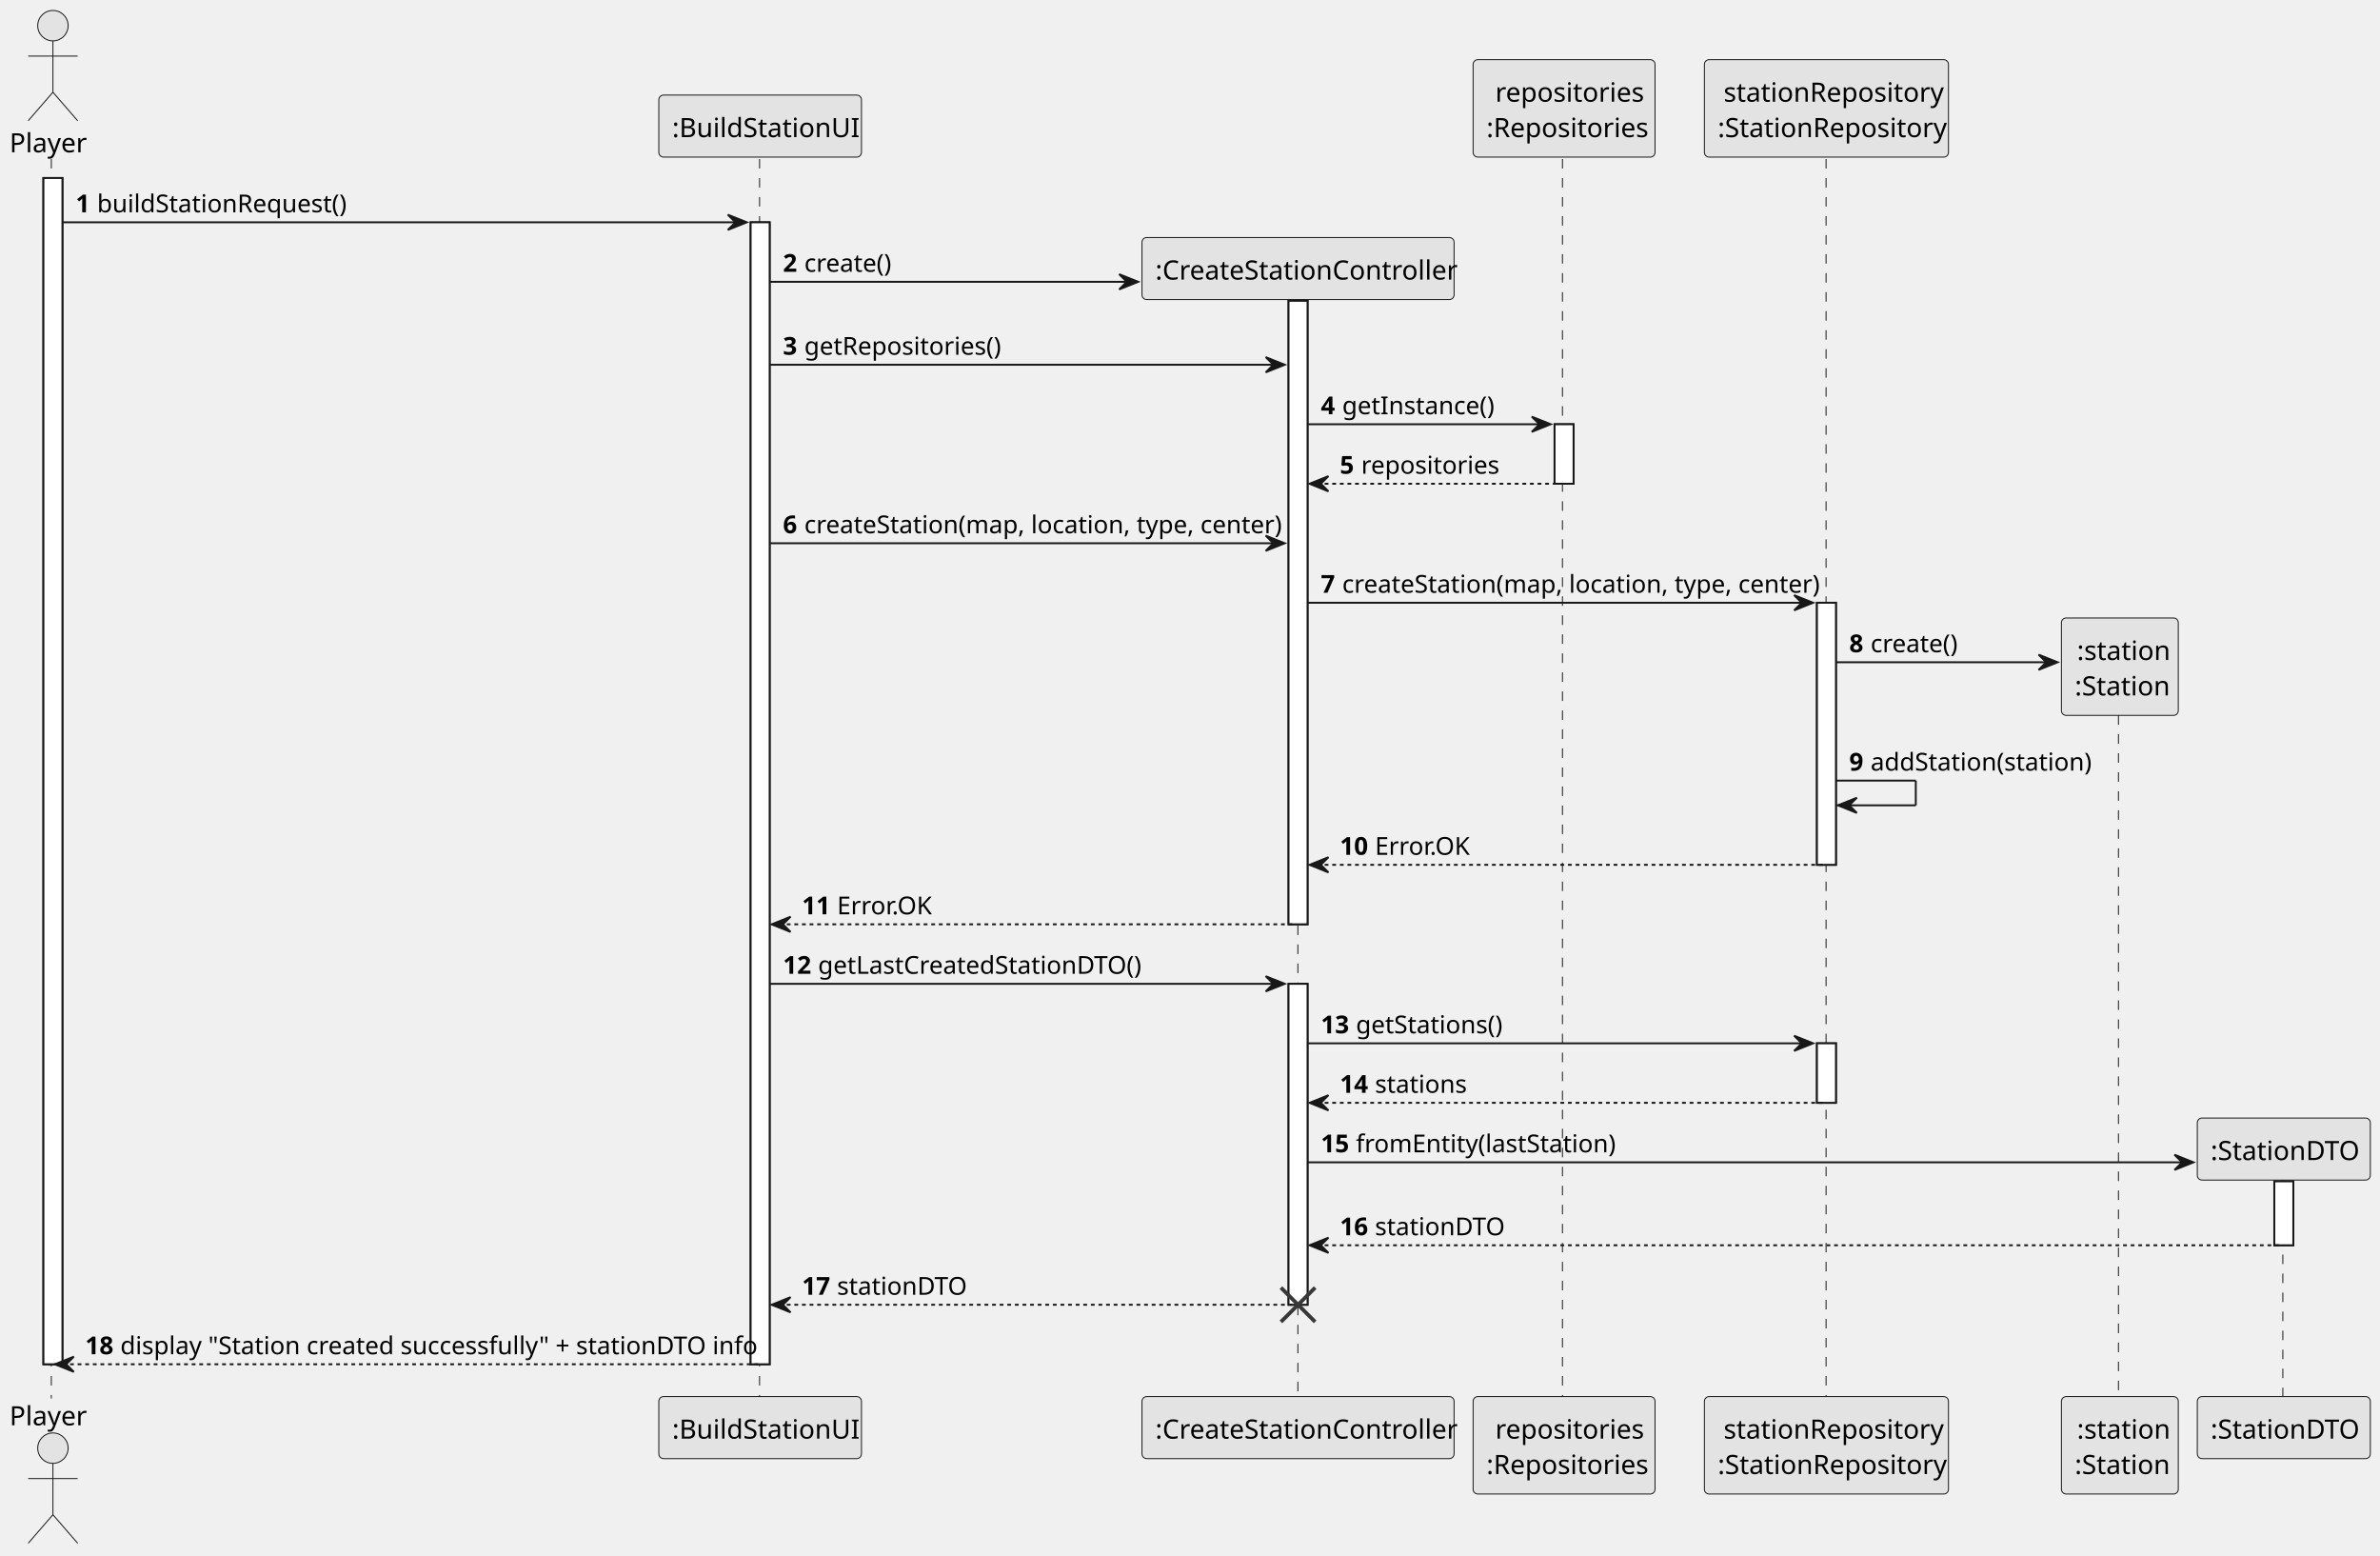
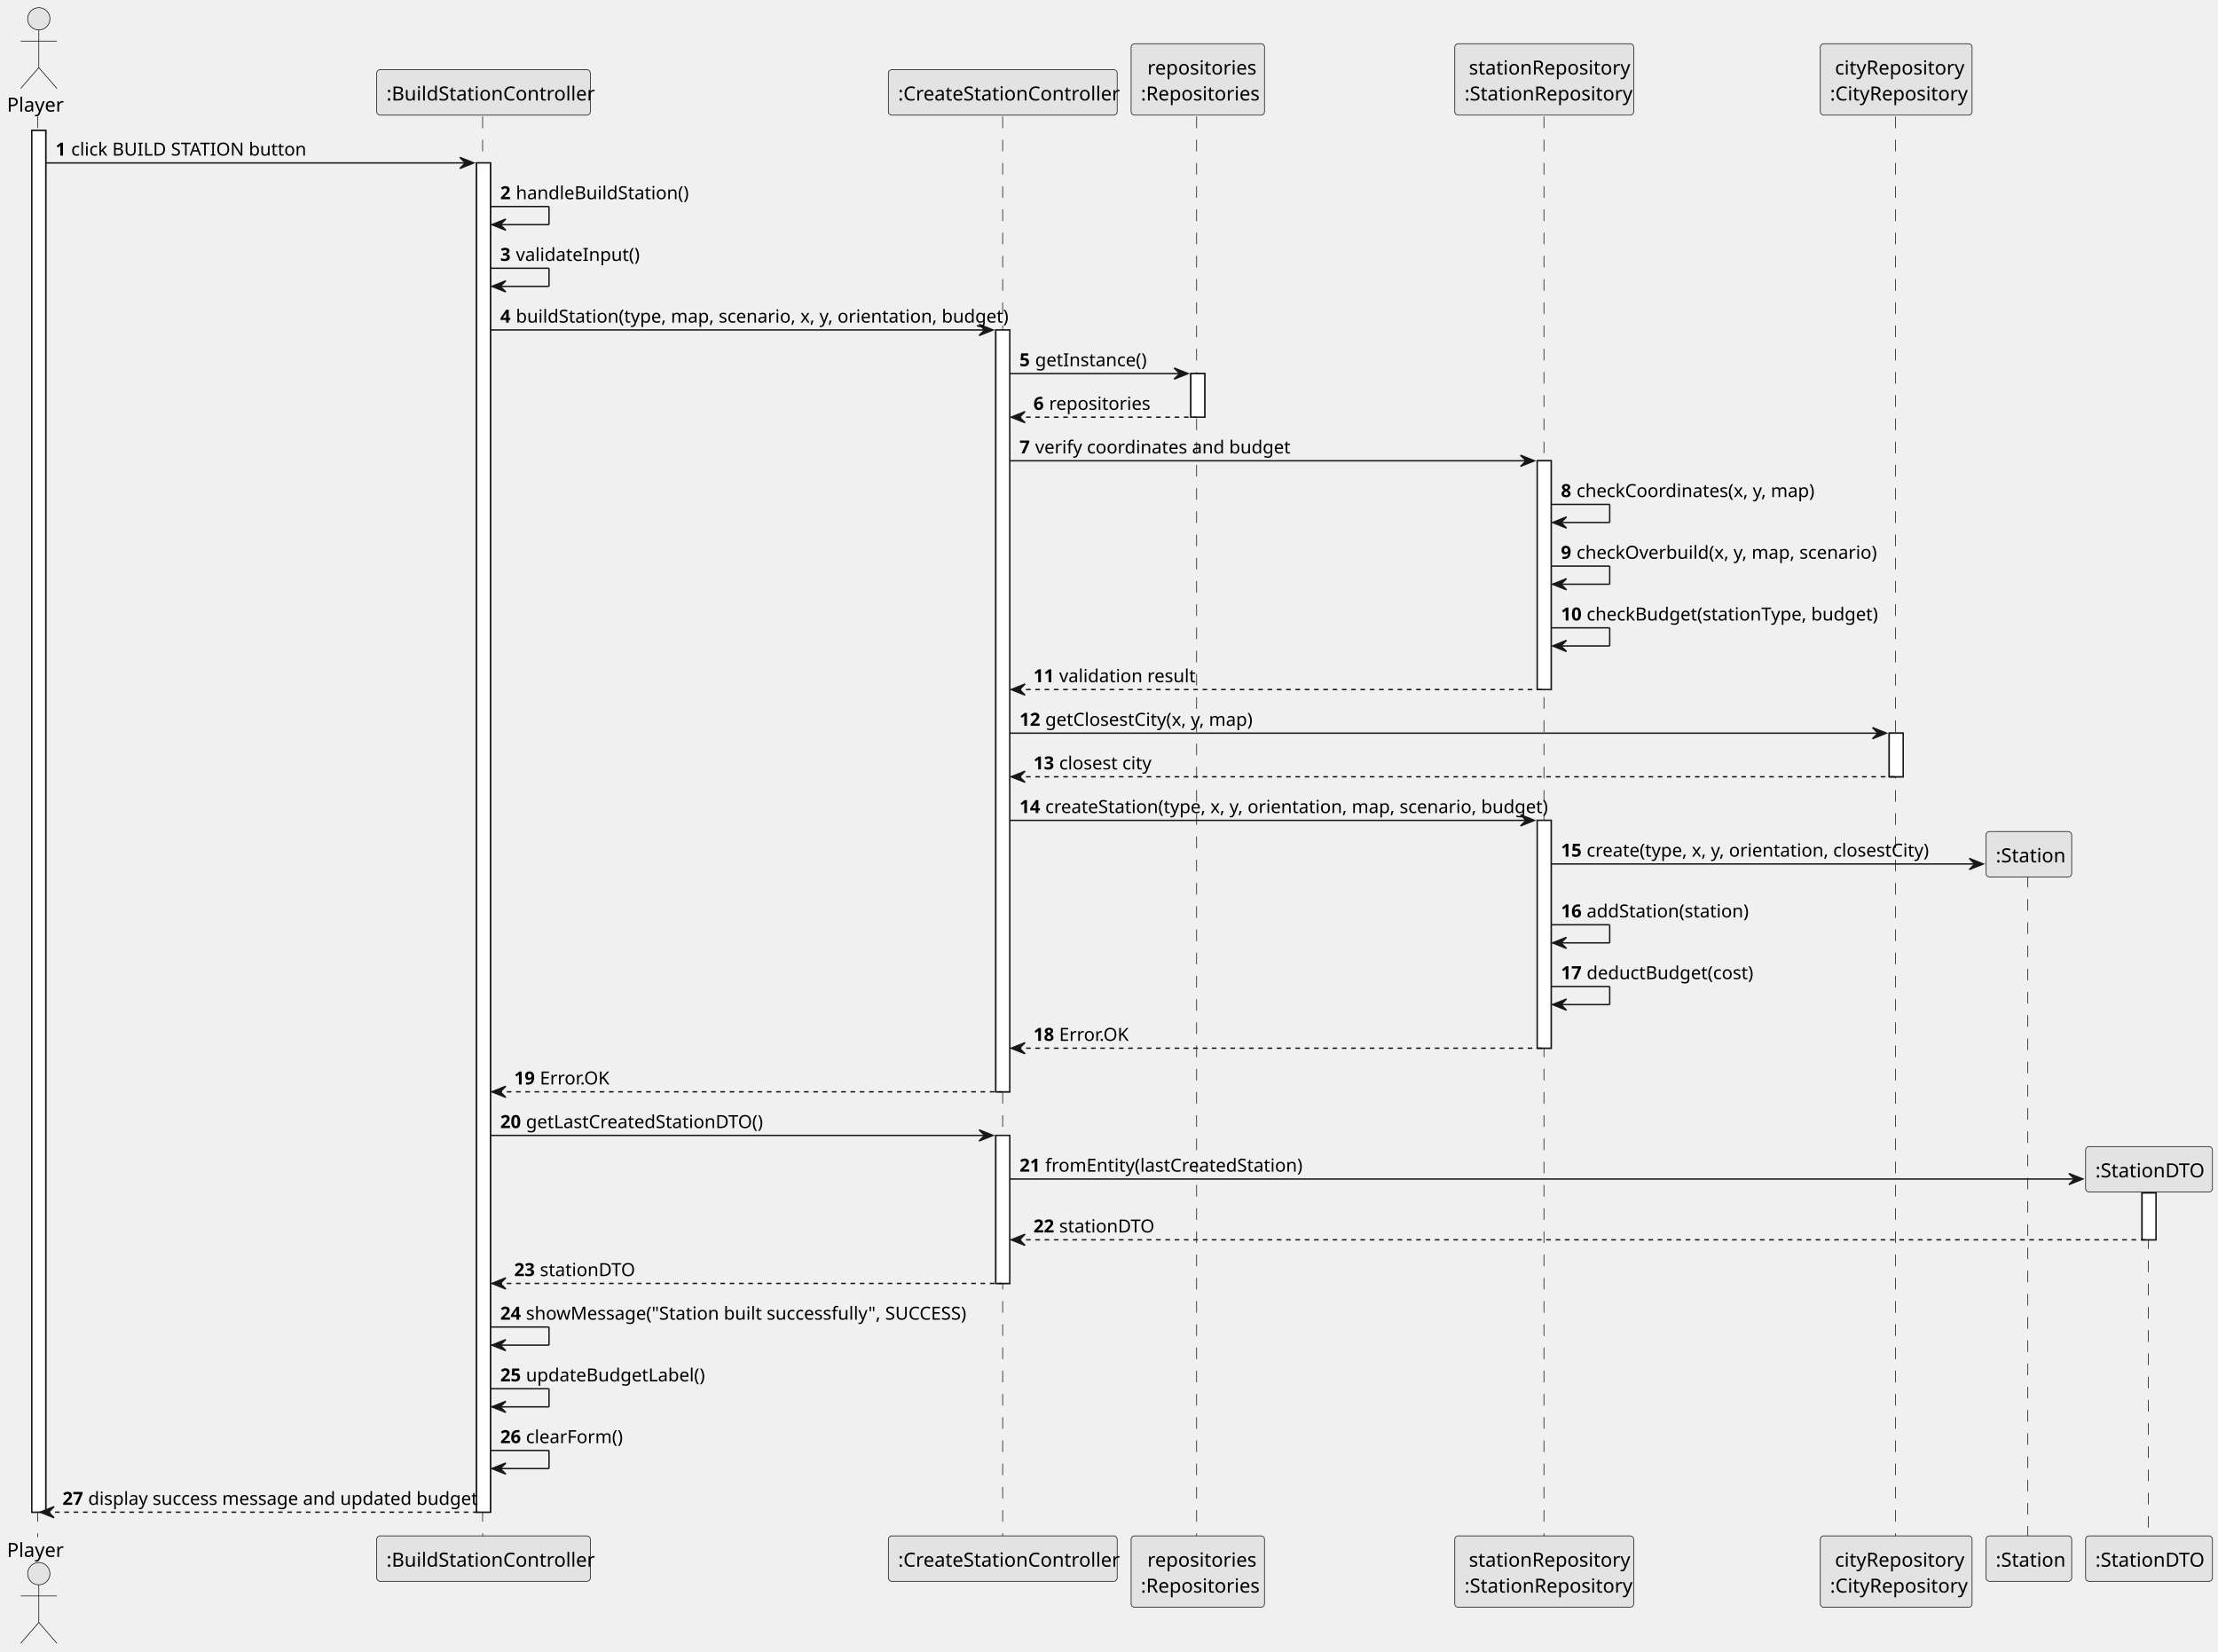
- <svg xmlns="http://www.w3.org/2000/svg" contentStyleType="text/css" height="818px" preserveAspectRatio="none" style="width:1252px;height:818px;background:#FFFFFF;" version="1.1" viewBox="0 0 1252 818" width="1252px" zoomAndPan="magnify">
+ <svg xmlns="http://www.w3.org/2000/svg" contentStyleType="text/css" height="711.6px" preserveAspectRatio="none" style="width:955px;height:711px;background:#FFFFFF;" version="1.1" viewBox="0 0 955 711" width="955.8px" zoomAndPan="magnify">
  <defs />
  <g>
-     <rect fill="#FFFFFF" height="623.85" style="stroke:#181818;stroke-width:1.0;" width="10" x="22.841" y="93.621" />
-     <rect fill="#FFFFFF" height="600.559" style="stroke:#181818;stroke-width:1.0;" width="10" x="394.874" y="116.912" />
-     <rect fill="#FFFFFF" height="327.9" style="stroke:#181818;stroke-width:1.0;" width="10" x="677.836" y="158.203" />
-     <rect fill="#FFFFFF" height="168.785" style="stroke:#181818;stroke-width:1.0;" width="10" x="677.836" y="517.394" />
-     <rect fill="#FFFFFF" height="31.291" style="stroke:#181818;stroke-width:1.0;" width="10" x="817.781" y="223.115" />
-     <rect fill="#FFFFFF" height="137.824" style="stroke:#181818;stroke-width:1.0;" width="10" x="955.799" y="316.988" />
-     <rect fill="#FFFFFF" height="31.291" style="stroke:#181818;stroke-width:1.0;" width="10" x="955.799" y="548.686" />
-     <rect fill="#FFFFFF" height="33.621" style="stroke:#181818;stroke-width:1.0;" width="10" x="1196.403" y="621.268" />
-     <line style="stroke:#181818;stroke-width:0.5;stroke-dasharray:5.0,5.0;" x1="27" x2="27" y1="83.621" y2="735.471" />
-     <line style="stroke:#181818;stroke-width:0.5;stroke-dasharray:5.0,5.0;" x1="399.571" x2="399.571" y1="83.621" y2="735.471" />
-     <line style="stroke:#181818;stroke-width:0.5;stroke-dasharray:5.0,5.0;" x1="682.744" x2="682.744" y1="156.723" y2="735.471" />
-     <line style="stroke:#181818;stroke-width:0.5;stroke-dasharray:5.0,5.0;" x1="821.929" x2="821.929" y1="83.621" y2="735.471" />
-     <line style="stroke:#181818;stroke-width:0.5;stroke-dasharray:5.0,5.0;" x1="960.602" x2="960.602" y1="83.621" y2="735.471" />
-     <line style="stroke:#181818;stroke-width:0.5;stroke-dasharray:5.0,5.0;" x1="1114.414" x2="1114.414" y1="366.109" y2="735.471" />
-     <line style="stroke:#181818;stroke-width:0.5;stroke-dasharray:5.0,5.0;" x1="1200.889" x2="1200.889" y1="619.787" y2="735.471" />
-     <text fill="#000000" font-family="sans-serif" font-size="14" lengthAdjust="spacing" textLength="39.683" x="5" y="80.107">Player</text>
-     <ellipse cx="27.841" cy="13.5" fill="#E3E3E3" rx="8" ry="8" style="stroke:#181818;stroke-width:0.5;" />
-     <path d="M27.841,21.5 L27.841,48.5 M14.841,29.5 L40.841,29.5 M27.841,48.5 L14.841,63.5 M27.841,48.5 L40.841,63.5 " fill="none" style="stroke:#181818;stroke-width:0.5;" />
-     <text fill="#000000" font-family="sans-serif" font-size="14" lengthAdjust="spacing" textLength="39.683" x="5" y="749.578">Player</text>
-     <ellipse cx="27.841" cy="761.592" fill="#E3E3E3" rx="8" ry="8" style="stroke:#181818;stroke-width:0.5;" />
-     <path d="M27.841,769.592 L27.841,796.592 M14.841,777.592 L40.841,777.592 M27.841,796.592 L14.841,811.592 M27.841,796.592 L40.841,811.592 " fill="none" style="stroke:#181818;stroke-width:0.5;" />
-     <rect fill="#E3E3E3" height="32.621" rx="2.5" ry="2.5" style="stroke:#181818;stroke-width:0.5;" width="106.606" x="346.571" y="50" />
-     <text fill="#000000" font-family="sans-serif" font-size="14" lengthAdjust="spacing" textLength="92.606" x="353.571" y="72.107">:BuildStationUI</text>
-     <rect fill="#E3E3E3" height="32.621" rx="2.5" ry="2.5" style="stroke:#181818;stroke-width:0.5;" width="106.606" x="346.571" y="734.471" />
-     <text fill="#000000" font-family="sans-serif" font-size="14" lengthAdjust="spacing" textLength="92.606" x="353.571" y="756.578">:BuildStationUI</text>
-     <rect fill="#E3E3E3" height="32.621" rx="2.5" ry="2.5" style="stroke:#181818;stroke-width:0.5;" width="164.185" x="600.744" y="734.471" />
-     <text fill="#000000" font-family="sans-serif" font-size="14" lengthAdjust="spacing" textLength="150.185" x="607.744" y="756.578">:CreateStationController</text>
-     <rect fill="#E3E3E3" height="51.242" rx="2.5" ry="2.5" style="stroke:#181818;stroke-width:0.5;" width="95.703" x="774.929" y="31.379" />
-     <text fill="#000000" font-family="sans-serif" font-size="14" lengthAdjust="spacing" textLength="72.365" x="786.598" y="53.486">repositories</text>
-     <text fill="#000000" font-family="sans-serif" font-size="14" lengthAdjust="spacing" textLength="81.703" x="781.929" y="72.107">:Repositories</text>
-     <rect fill="#E3E3E3" height="51.242" rx="2.5" ry="2.5" style="stroke:#181818;stroke-width:0.5;" width="95.703" x="774.929" y="734.471" />
-     <text fill="#000000" font-family="sans-serif" font-size="14" lengthAdjust="spacing" textLength="72.365" x="786.598" y="756.578">repositories</text>
-     <text fill="#000000" font-family="sans-serif" font-size="14" lengthAdjust="spacing" textLength="81.703" x="781.929" y="775.199">:Repositories</text>
-     <rect fill="#E3E3E3" height="51.242" rx="2.5" ry="2.5" style="stroke:#181818;stroke-width:0.5;" width="128.393" x="896.602" y="31.379" />
-     <text fill="#000000" font-family="sans-serif" font-size="14" lengthAdjust="spacing" textLength="108.165" x="906.716" y="53.486">stationRepository</text>
-     <text fill="#000000" font-family="sans-serif" font-size="14" lengthAdjust="spacing" textLength="114.393" x="903.602" y="72.107">:StationRepository</text>
-     <rect fill="#E3E3E3" height="51.242" rx="2.5" ry="2.5" style="stroke:#181818;stroke-width:0.5;" width="128.393" x="896.602" y="734.471" />
-     <text fill="#000000" font-family="sans-serif" font-size="14" lengthAdjust="spacing" textLength="108.165" x="906.716" y="756.578">stationRepository</text>
-     <text fill="#000000" font-family="sans-serif" font-size="14" lengthAdjust="spacing" textLength="114.393" x="903.602" y="775.199">:StationRepository</text>
-     <rect fill="#E3E3E3" height="51.242" rx="2.5" ry="2.5" style="stroke:#181818;stroke-width:0.5;" width="61.476" x="1084.414" y="734.471" />
-     <text fill="#000000" font-family="sans-serif" font-size="14" lengthAdjust="spacing" textLength="45.138" x="1092.582" y="756.578">:station</text>
-     <text fill="#000000" font-family="sans-serif" font-size="14" lengthAdjust="spacing" textLength="47.476" x="1091.414" y="775.199">:Station</text>
-     <rect fill="#E3E3E3" height="32.621" rx="2.5" ry="2.5" style="stroke:#181818;stroke-width:0.5;" width="91.027" x="1155.889" y="734.471" />
-     <text fill="#000000" font-family="sans-serif" font-size="14" lengthAdjust="spacing" textLength="77.027" x="1162.889" y="756.578">:StationDTO</text>
-     <rect fill="#FFFFFF" height="623.85" style="stroke:#181818;stroke-width:1.0;" width="10" x="22.841" y="93.621" />
-     <rect fill="#FFFFFF" height="600.559" style="stroke:#181818;stroke-width:1.0;" width="10" x="394.874" y="116.912" />
-     <rect fill="#FFFFFF" height="327.9" style="stroke:#181818;stroke-width:1.0;" width="10" x="677.836" y="158.203" />
-     <rect fill="#FFFFFF" height="168.785" style="stroke:#181818;stroke-width:1.0;" width="10" x="677.836" y="517.394" />
-     <rect fill="#FFFFFF" height="31.291" style="stroke:#181818;stroke-width:1.0;" width="10" x="817.781" y="223.115" />
-     <rect fill="#FFFFFF" height="137.824" style="stroke:#181818;stroke-width:1.0;" width="10" x="955.799" y="316.988" />
-     <rect fill="#FFFFFF" height="31.291" style="stroke:#181818;stroke-width:1.0;" width="10" x="955.799" y="548.686" />
-     <rect fill="#FFFFFF" height="33.621" style="stroke:#181818;stroke-width:1.0;" width="10" x="1196.403" y="621.268" />
-     <polygon fill="#181818" points="382.874,112.912,392.874,116.912,382.874,120.912,386.874,116.912" style="stroke:#181818;stroke-width:1.0;" />
-     <line style="stroke:#181818;stroke-width:1.0;" x1="32.841" x2="388.874" y1="116.912" y2="116.912" />
-     <text fill="#000000" font-family="sans-serif" font-size="13" font-weight="bold" lengthAdjust="spacing" textLength="7.23" x="39.841" y="111.649">1</text>
-     <text fill="#000000" font-family="sans-serif" font-size="13" lengthAdjust="spacing" textLength="125.017" x="51.071" y="111.649">buildStationRequest()</text>
-     <polygon fill="#181818" points="588.744,144.203,598.744,148.203,588.744,152.203,592.744,148.203" style="stroke:#181818;stroke-width:1.0;" />
-     <line style="stroke:#181818;stroke-width:1.0;" x1="404.874" x2="594.744" y1="148.203" y2="148.203" />
-     <text fill="#000000" font-family="sans-serif" font-size="13" font-weight="bold" lengthAdjust="spacing" textLength="7.23" x="411.874" y="142.94">2</text>
-     <text fill="#000000" font-family="sans-serif" font-size="13" lengthAdjust="spacing" textLength="44.789" x="423.104" y="142.94">create()</text>
-     <rect fill="#E3E3E3" height="32.621" rx="2.5" ry="2.5" style="stroke:#181818;stroke-width:0.5;" width="164.185" x="600.744" y="124.912" />
-     <text fill="#000000" font-family="sans-serif" font-size="14" lengthAdjust="spacing" textLength="150.185" x="607.744" y="147.019">:CreateStationController</text>
-     <polygon fill="#181818" points="665.836,187.824,675.836,191.824,665.836,195.824,669.836,191.824" style="stroke:#181818;stroke-width:1.0;" />
-     <line style="stroke:#181818;stroke-width:1.0;" x1="404.874" x2="671.836" y1="191.824" y2="191.824" />
-     <text fill="#000000" font-family="sans-serif" font-size="13" font-weight="bold" lengthAdjust="spacing" textLength="7.23" x="411.874" y="186.561">3</text>
-     <text fill="#000000" font-family="sans-serif" font-size="13" lengthAdjust="spacing" textLength="98.985" x="423.104" y="186.561">getRepositories()</text>
-     <polygon fill="#181818" points="805.781,219.115,815.781,223.115,805.781,227.115,809.781,223.115" style="stroke:#181818;stroke-width:1.0;" />
-     <line style="stroke:#181818;stroke-width:1.0;" x1="687.836" x2="811.781" y1="223.115" y2="223.115" />
-     <text fill="#000000" font-family="sans-serif" font-size="13" font-weight="bold" lengthAdjust="spacing" textLength="7.23" x="694.836" y="217.852">4</text>
-     <text fill="#000000" font-family="sans-serif" font-size="13" lengthAdjust="spacing" textLength="75.874" x="706.066" y="217.852">getInstance()</text>
-     <polygon fill="#181818" points="698.836,250.406,688.836,254.406,698.836,258.406,694.836,254.406" style="stroke:#181818;stroke-width:1.0;" />
-     <line style="stroke:#181818;stroke-width:1.0;stroke-dasharray:2.0,2.0;" x1="692.836" x2="821.781" y1="254.406" y2="254.406" />
-     <text fill="#000000" font-family="sans-serif" font-size="13" font-weight="bold" lengthAdjust="spacing" textLength="7.23" x="704.836" y="249.144">5</text>
-     <text fill="#000000" font-family="sans-serif" font-size="13" lengthAdjust="spacing" textLength="67.196" x="716.066" y="249.144">repositories</text>
-     <polygon fill="#181818" points="665.836,281.697,675.836,285.697,665.836,289.697,669.836,285.697" style="stroke:#181818;stroke-width:1.0;" />
-     <line style="stroke:#181818;stroke-width:1.0;" x1="404.874" x2="671.836" y1="285.697" y2="285.697" />
-     <text fill="#000000" font-family="sans-serif" font-size="13" font-weight="bold" lengthAdjust="spacing" textLength="7.23" x="411.874" y="280.435">6</text>
-     <text fill="#000000" font-family="sans-serif" font-size="13" lengthAdjust="spacing" textLength="237.732" x="423.104" y="280.435">createStation(map, location, type, center)</text>
-     <polygon fill="#181818" points="943.799,312.988,953.799,316.988,943.799,320.988,947.799,316.988" style="stroke:#181818;stroke-width:1.0;" />
-     <line style="stroke:#181818;stroke-width:1.0;" x1="687.836" x2="949.799" y1="316.988" y2="316.988" />
-     <text fill="#000000" font-family="sans-serif" font-size="13" font-weight="bold" lengthAdjust="spacing" textLength="7.23" x="694.836" y="311.726">7</text>
-     <text fill="#000000" font-family="sans-serif" font-size="13" lengthAdjust="spacing" textLength="237.732" x="706.066" y="311.726">createStation(map, location, type, center)</text>
-     <polygon fill="#181818" points="1072.414,344.279,1082.414,348.279,1072.414,352.279,1076.414,348.279" style="stroke:#181818;stroke-width:1.0;" />
-     <line style="stroke:#181818;stroke-width:1.0;" x1="965.799" x2="1078.414" y1="348.279" y2="348.279" />
-     <text fill="#000000" font-family="sans-serif" font-size="13" font-weight="bold" lengthAdjust="spacing" textLength="7.23" x="972.799" y="343.017">8</text>
-     <text fill="#000000" font-family="sans-serif" font-size="13" lengthAdjust="spacing" textLength="44.789" x="984.029" y="343.017">create()</text>
-     <rect fill="#E3E3E3" height="51.242" rx="2.5" ry="2.5" style="stroke:#181818;stroke-width:0.5;" width="61.476" x="1084.414" y="324.988" />
-     <text fill="#000000" font-family="sans-serif" font-size="14" lengthAdjust="spacing" textLength="45.138" x="1092.582" y="347.096">:station</text>
-     <text fill="#000000" font-family="sans-serif" font-size="14" lengthAdjust="spacing" textLength="47.476" x="1091.414" y="365.717">:Station</text>
-     <line style="stroke:#181818;stroke-width:1.0;" x1="965.799" x2="1007.799" y1="410.522" y2="410.522" />
-     <line style="stroke:#181818;stroke-width:1.0;" x1="1007.799" x2="1007.799" y1="410.522" y2="423.522" />
-     <line style="stroke:#181818;stroke-width:1.0;" x1="966.799" x2="1007.799" y1="423.522" y2="423.522" />
-     <polygon fill="#181818" points="976.799,419.522,966.799,423.522,976.799,427.522,972.799,423.522" style="stroke:#181818;stroke-width:1.0;" />
-     <text fill="#000000" font-family="sans-serif" font-size="13" font-weight="bold" lengthAdjust="spacing" textLength="7.23" x="972.799" y="405.259">9</text>
-     <text fill="#000000" font-family="sans-serif" font-size="13" lengthAdjust="spacing" textLength="109.123" x="984.029" y="405.259">addStation(station)</text>
-     <polygon fill="#181818" points="698.836,450.812,688.836,454.812,698.836,458.812,694.836,454.812" style="stroke:#181818;stroke-width:1.0;" />
-     <line style="stroke:#181818;stroke-width:1.0;stroke-dasharray:2.0,2.0;" x1="692.836" x2="959.799" y1="454.812" y2="454.812" />
-     <text fill="#000000" font-family="sans-serif" font-size="13" font-weight="bold" lengthAdjust="spacing" textLength="14.46" x="704.836" y="449.55">10</text>
-     <text fill="#000000" font-family="sans-serif" font-size="13" lengthAdjust="spacing" textLength="51.283" x="723.296" y="449.55">Error.OK</text>
-     <polygon fill="#181818" points="415.874,482.103,405.874,486.103,415.874,490.103,411.874,486.103" style="stroke:#181818;stroke-width:1.0;" />
-     <line style="stroke:#181818;stroke-width:1.0;stroke-dasharray:2.0,2.0;" x1="409.874" x2="681.836" y1="486.103" y2="486.103" />
-     <text fill="#000000" font-family="sans-serif" font-size="13" font-weight="bold" lengthAdjust="spacing" textLength="14.46" x="421.874" y="480.841">11</text>
-     <text fill="#000000" font-family="sans-serif" font-size="13" lengthAdjust="spacing" textLength="51.283" x="440.334" y="480.841">Error.OK</text>
-     <polygon fill="#181818" points="665.836,513.394,675.836,517.394,665.836,521.394,669.836,517.394" style="stroke:#181818;stroke-width:1.0;" />
-     <line style="stroke:#181818;stroke-width:1.0;" x1="404.874" x2="671.836" y1="517.394" y2="517.394" />
-     <text fill="#000000" font-family="sans-serif" font-size="13" font-weight="bold" lengthAdjust="spacing" textLength="14.46" x="411.874" y="512.132">12</text>
-     <text fill="#000000" font-family="sans-serif" font-size="13" lengthAdjust="spacing" textLength="165.464" x="430.334" y="512.132">getLastCreatedStationDTO()</text>
-     <polygon fill="#181818" points="943.799,544.686,953.799,548.686,943.799,552.686,947.799,548.686" style="stroke:#181818;stroke-width:1.0;" />
-     <line style="stroke:#181818;stroke-width:1.0;" x1="687.836" x2="949.799" y1="548.686" y2="548.686" />
-     <text fill="#000000" font-family="sans-serif" font-size="13" font-weight="bold" lengthAdjust="spacing" textLength="14.46" x="694.836" y="543.423">13</text>
-     <text fill="#000000" font-family="sans-serif" font-size="13" lengthAdjust="spacing" textLength="73.703" x="713.296" y="543.423">getStations()</text>
-     <polygon fill="#181818" points="698.836,575.977,688.836,579.977,698.836,583.977,694.836,579.977" style="stroke:#181818;stroke-width:1.0;" />
-     <line style="stroke:#181818;stroke-width:1.0;stroke-dasharray:2.0,2.0;" x1="692.836" x2="959.799" y1="579.977" y2="579.977" />
-     <text fill="#000000" font-family="sans-serif" font-size="13" font-weight="bold" lengthAdjust="spacing" textLength="14.46" x="704.836" y="574.714">14</text>
-     <text fill="#000000" font-family="sans-serif" font-size="13" lengthAdjust="spacing" textLength="44.802" x="723.296" y="574.714">stations</text>
-     <polygon fill="#181818" points="1143.889,607.268,1153.889,611.268,1143.889,615.268,1147.889,611.268" style="stroke:#181818;stroke-width:1.0;" />
-     <line style="stroke:#181818;stroke-width:1.0;" x1="687.836" x2="1149.889" y1="611.268" y2="611.268" />
-     <text fill="#000000" font-family="sans-serif" font-size="13" font-weight="bold" lengthAdjust="spacing" textLength="14.46" x="694.836" y="606.005">15</text>
-     <text fill="#000000" font-family="sans-serif" font-size="13" lengthAdjust="spacing" textLength="127.874" x="713.296" y="606.005">fromEntity(lastStation)</text>
-     <rect fill="#E3E3E3" height="32.621" rx="2.5" ry="2.5" style="stroke:#181818;stroke-width:0.5;" width="91.027" x="1155.889" y="587.977" />
-     <text fill="#000000" font-family="sans-serif" font-size="14" lengthAdjust="spacing" textLength="77.027" x="1162.889" y="610.084">:StationDTO</text>
-     <polygon fill="#181818" points="698.836,650.889,688.836,654.889,698.836,658.889,694.836,654.889" style="stroke:#181818;stroke-width:1.0;" />
-     <line style="stroke:#181818;stroke-width:1.0;stroke-dasharray:2.0,2.0;" x1="692.836" x2="1200.403" y1="654.889" y2="654.889" />
-     <text fill="#000000" font-family="sans-serif" font-size="13" font-weight="bold" lengthAdjust="spacing" textLength="14.46" x="704.836" y="649.626">16</text>
-     <text fill="#000000" font-family="sans-serif" font-size="13" lengthAdjust="spacing" textLength="65.743" x="723.296" y="649.626">stationDTO</text>
-     <polygon fill="#181818" points="415.874,682.18,405.874,686.18,415.874,690.18,411.874,686.18" style="stroke:#181818;stroke-width:1.0;" />
-     <line style="stroke:#181818;stroke-width:1.0;stroke-dasharray:2.0,2.0;" x1="409.874" x2="681.836" y1="686.18" y2="686.18" />
-     <text fill="#000000" font-family="sans-serif" font-size="13" font-weight="bold" lengthAdjust="spacing" textLength="14.46" x="421.874" y="680.917">17</text>
-     <text fill="#000000" font-family="sans-serif" font-size="13" lengthAdjust="spacing" textLength="65.743" x="440.334" y="680.917">stationDTO</text>
-     <line style="stroke:#383838;stroke-width:2.0;" x1="673.836" x2="691.836" y1="677.18" y2="695.18" />
-     <line style="stroke:#383838;stroke-width:2.0;" x1="673.836" x2="691.836" y1="695.18" y2="677.18" />
-     <polygon fill="#181818" points="38.841,713.471,28.841,717.471,38.841,721.471,34.841,717.471" style="stroke:#181818;stroke-width:1.0;" />
-     <line style="stroke:#181818;stroke-width:1.0;stroke-dasharray:2.0,2.0;" x1="32.841" x2="398.874" y1="717.471" y2="717.471" />
-     <text fill="#000000" font-family="sans-serif" font-size="13" font-weight="bold" lengthAdjust="spacing" textLength="14.46" x="44.841" y="712.208">18</text>
-     <text fill="#000000" font-family="sans-serif" font-size="13" lengthAdjust="spacing" textLength="319.573" x="63.301" y="712.208">display "Station created successfully" + stationDTO info</text>
+     <rect fill="#FFFFFF" height="594.91" style="stroke:#181818;stroke-width:0.6;" width="6" x="13.705" y="56.173" />
+     <rect fill="#FFFFFF" height="580.936" style="stroke:#181818;stroke-width:0.6;" width="6" x="205.187" y="70.147" />
+     <rect fill="#FFFFFF" height="328.017" style="stroke:#181818;stroke-width:0.6;" width="6" x="428.77" y="142.071" />
+     <rect fill="#FFFFFF" height="63.722" style="stroke:#181818;stroke-width:0.6;" width="6" x="428.77" y="488.863" />
+     <rect fill="#FFFFFF" height="18.775" style="stroke:#181818;stroke-width:0.6;" width="6" x="512.737" y="160.846" />
+     <rect fill="#FFFFFF" height="98.498" style="stroke:#181818;stroke-width:0.6;" width="6" x="661.889" y="198.395" />
+     <rect fill="#FFFFFF" height="98.097" style="stroke:#181818;stroke-width:0.6;" width="6" x="661.889" y="353.217" />
+     <rect fill="#FFFFFF" height="18.775" style="stroke:#181818;stroke-width:0.6;" width="6" x="813.439" y="315.668" />
+     <rect fill="#FFFFFF" height="20.173" style="stroke:#181818;stroke-width:0.6;" width="6" x="922.308" y="513.638" />
+     <line style="stroke:#181818;stroke-width:0.3;stroke-dasharray:5.0,5.0;" x1="16.2" x2="16.2" y1="50.173" y2="661.883" />
+     <line style="stroke:#181818;stroke-width:0.3;stroke-dasharray:5.0,5.0;" x1="207.799" x2="207.799" y1="50.173" y2="661.883" />
+     <line style="stroke:#181818;stroke-width:0.3;stroke-dasharray:5.0,5.0;" x1="431.714" x2="431.714" y1="50.173" y2="661.883" />
+     <line style="stroke:#181818;stroke-width:0.3;stroke-dasharray:5.0,5.0;" x1="515.226" x2="515.226" y1="50.173" y2="661.883" />
+     <line style="stroke:#181818;stroke-width:0.3;stroke-dasharray:5.0,5.0;" x1="664.772" x2="664.772" y1="50.173" y2="661.883" />
+     <line style="stroke:#181818;stroke-width:0.3;stroke-dasharray:5.0,5.0;" x1="816.164" x2="816.164" y1="50.173" y2="661.883" />
+     <line style="stroke:#181818;stroke-width:0.3;stroke-dasharray:5.0,5.0;" x1="873.114" x2="873.114" y1="377.103" y2="661.883" />
+     <line style="stroke:#181818;stroke-width:0.3;stroke-dasharray:5.0,5.0;" x1="924.999" x2="924.999" y1="512.749" y2="661.883" />
+     <text fill="#000000" font-family="sans-serif" font-size="8.4" lengthAdjust="spacing" textLength="23.81" x="3" y="48.065">Player</text>
+     <ellipse cx="16.705" cy="8.1" fill="#E3E3E3" rx="4.8" ry="4.8" style="stroke:#181818;stroke-width:0.3;" />
+     <path d="M16.705,12.9 L16.705,29.1 M8.905,17.7 L24.505,17.7 M16.705,29.1 L8.905,38.1 M16.705,29.1 L24.505,38.1 " fill="none" style="stroke:#181818;stroke-width:0.3;" />
+     <text fill="#000000" font-family="sans-serif" font-size="8.4" lengthAdjust="spacing" textLength="23.81" x="3" y="670.348">Player</text>
+     <ellipse cx="16.705" cy="677.556" fill="#E3E3E3" rx="4.8" ry="4.8" style="stroke:#181818;stroke-width:0.3;" />
+     <path d="M16.705,682.356 L16.705,698.556 M8.905,687.156 L24.505,687.156 M16.705,698.556 L8.905,707.556 M16.705,698.556 L24.505,707.556 " fill="none" style="stroke:#181818;stroke-width:0.3;" />
+     <rect fill="#E3E3E3" height="19.573" rx="1.5" ry="1.5" style="stroke:#181818;stroke-width:0.3;" width="91.978" x="162.199" y="30" />
+     <text fill="#000000" font-family="sans-serif" font-size="8.4" lengthAdjust="spacing" textLength="83.578" x="166.399" y="43.264">:BuildStationController</text>
+     <rect fill="#E3E3E3" height="19.573" rx="1.5" ry="1.5" style="stroke:#181818;stroke-width:0.3;" width="91.978" x="162.199" y="661.283" />
+     <text fill="#000000" font-family="sans-serif" font-size="8.4" lengthAdjust="spacing" textLength="83.578" x="166.399" y="674.548">:BuildStationController</text>
+     <rect fill="#E3E3E3" height="19.573" rx="1.5" ry="1.5" style="stroke:#181818;stroke-width:0.3;" width="98.511" x="382.514" y="30" />
+     <text fill="#000000" font-family="sans-serif" font-size="8.4" lengthAdjust="spacing" textLength="90.111" x="386.714" y="43.264">:CreateStationController</text>
+     <rect fill="#E3E3E3" height="19.573" rx="1.5" ry="1.5" style="stroke:#181818;stroke-width:0.3;" width="98.511" x="382.514" y="661.283" />
+     <text fill="#000000" font-family="sans-serif" font-size="8.4" lengthAdjust="spacing" textLength="90.111" x="386.714" y="674.548">:CreateStationController</text>
+     <rect fill="#E3E3E3" height="30.745" rx="1.5" ry="1.5" style="stroke:#181818;stroke-width:0.3;" width="57.422" x="487.026" y="18.827" />
+     <text fill="#000000" font-family="sans-serif" font-size="8.4" lengthAdjust="spacing" textLength="43.419" x="494.027" y="32.092">repositories</text>
+     <text fill="#000000" font-family="sans-serif" font-size="8.4" lengthAdjust="spacing" textLength="49.022" x="491.226" y="43.264">:Repositories</text>
+     <rect fill="#E3E3E3" height="30.745" rx="1.5" ry="1.5" style="stroke:#181818;stroke-width:0.3;" width="57.422" x="487.026" y="661.283" />
+     <text fill="#000000" font-family="sans-serif" font-size="8.4" lengthAdjust="spacing" textLength="43.419" x="494.027" y="674.548">repositories</text>
+     <text fill="#000000" font-family="sans-serif" font-size="8.4" lengthAdjust="spacing" textLength="49.022" x="491.226" y="685.72">:Repositories</text>
+     <rect fill="#E3E3E3" height="30.745" rx="1.5" ry="1.5" style="stroke:#181818;stroke-width:0.3;" width="77.035" x="626.372" y="18.827" />
+     <text fill="#000000" font-family="sans-serif" font-size="8.4" lengthAdjust="spacing" textLength="64.899" x="632.44" y="32.092">stationRepository</text>
+     <text fill="#000000" font-family="sans-serif" font-size="8.4" lengthAdjust="spacing" textLength="68.635" x="630.572" y="43.264">:StationRepository</text>
+     <rect fill="#E3E3E3" height="30.745" rx="1.5" ry="1.5" style="stroke:#181818;stroke-width:0.3;" width="77.035" x="626.372" y="661.283" />
+     <text fill="#000000" font-family="sans-serif" font-size="8.4" lengthAdjust="spacing" textLength="64.899" x="632.44" y="674.548">stationRepository</text>
+     <text fill="#000000" font-family="sans-serif" font-size="8.4" lengthAdjust="spacing" textLength="68.635" x="630.572" y="685.72">:StationRepository</text>
+     <rect fill="#E3E3E3" height="30.745" rx="1.5" ry="1.5" style="stroke:#181818;stroke-width:0.3;" width="65.35" x="783.764" y="18.827" />
+     <text fill="#000000" font-family="sans-serif" font-size="8.4" lengthAdjust="spacing" textLength="52.75" x="790.064" y="32.092">cityRepository</text>
+     <text fill="#000000" font-family="sans-serif" font-size="8.4" lengthAdjust="spacing" textLength="56.95" x="787.964" y="43.264">:CityRepository</text>
+     <rect fill="#E3E3E3" height="30.745" rx="1.5" ry="1.5" style="stroke:#181818;stroke-width:0.3;" width="65.35" x="783.764" y="661.283" />
+     <text fill="#000000" font-family="sans-serif" font-size="8.4" lengthAdjust="spacing" textLength="52.75" x="790.064" y="674.548">cityRepository</text>
+     <text fill="#000000" font-family="sans-serif" font-size="8.4" lengthAdjust="spacing" textLength="56.95" x="787.964" y="685.72">:CityRepository</text>
+     <rect fill="#E3E3E3" height="19.573" rx="1.5" ry="1.5" style="stroke:#181818;stroke-width:0.3;" width="36.885" x="855.114" y="661.283" />
+     <text fill="#000000" font-family="sans-serif" font-size="8.4" lengthAdjust="spacing" textLength="28.485" x="859.314" y="674.548">:Station</text>
+     <rect fill="#E3E3E3" height="19.573" rx="1.5" ry="1.5" style="stroke:#181818;stroke-width:0.3;" width="54.616" x="897.999" y="661.283" />
+     <text fill="#000000" font-family="sans-serif" font-size="8.4" lengthAdjust="spacing" textLength="46.216" x="902.199" y="674.548">:StationDTO</text>
+     <rect fill="#FFFFFF" height="594.91" style="stroke:#181818;stroke-width:0.6;" width="6" x="13.705" y="56.173" />
+     <rect fill="#FFFFFF" height="580.936" style="stroke:#181818;stroke-width:0.6;" width="6" x="205.187" y="70.147" />
+     <rect fill="#FFFFFF" height="328.017" style="stroke:#181818;stroke-width:0.6;" width="6" x="428.77" y="142.071" />
+     <rect fill="#FFFFFF" height="63.722" style="stroke:#181818;stroke-width:0.6;" width="6" x="428.77" y="488.863" />
+     <rect fill="#FFFFFF" height="18.775" style="stroke:#181818;stroke-width:0.6;" width="6" x="512.737" y="160.846" />
+     <rect fill="#FFFFFF" height="98.498" style="stroke:#181818;stroke-width:0.6;" width="6" x="661.889" y="198.395" />
+     <rect fill="#FFFFFF" height="98.097" style="stroke:#181818;stroke-width:0.6;" width="6" x="661.889" y="353.217" />
+     <rect fill="#FFFFFF" height="18.775" style="stroke:#181818;stroke-width:0.6;" width="6" x="813.439" y="315.668" />
+     <rect fill="#FFFFFF" height="20.173" style="stroke:#181818;stroke-width:0.6;" width="6" x="922.308" y="513.638" />
+     <polygon fill="#181818" points="197.987,67.747,203.987,70.147,197.987,72.547,200.387,70.147" style="stroke:#181818;stroke-width:0.6;" />
+     <line style="stroke:#181818;stroke-width:0.6;" x1="19.705" x2="201.587" y1="70.147" y2="70.147" />
+     <text fill="#000000" font-family="sans-serif" font-size="7.8" font-weight="bold" lengthAdjust="spacing" textLength="4.338" x="23.905" y="66.99">1</text>
+     <text fill="#000000" font-family="sans-serif" font-size="7.8" lengthAdjust="spacing" textLength="100.128" x="30.643" y="66.99">click BUILD STATION button</text>
+     <line style="stroke:#181818;stroke-width:0.6;" x1="211.187" x2="236.387" y1="88.922" y2="88.922" />
+     <line style="stroke:#181818;stroke-width:0.6;" x1="236.387" x2="236.387" y1="88.922" y2="96.722" />
+     <line style="stroke:#181818;stroke-width:0.6;" x1="211.787" x2="236.387" y1="96.722" y2="96.722" />
+     <polygon fill="#181818" points="217.787,94.322,211.787,96.722,217.787,99.122,215.387,96.722" style="stroke:#181818;stroke-width:0.6;" />
+     <text fill="#000000" font-family="sans-serif" font-size="7.8" font-weight="bold" lengthAdjust="spacing" textLength="4.338" x="215.387" y="85.764">2</text>
+     <text fill="#000000" font-family="sans-serif" font-size="7.8" lengthAdjust="spacing" textLength="70.246" x="222.125" y="85.764">handleBuildStation()</text>
+     <line style="stroke:#181818;stroke-width:0.6;" x1="211.187" x2="236.387" y1="115.496" y2="115.496" />
+     <line style="stroke:#181818;stroke-width:0.6;" x1="236.387" x2="236.387" y1="115.496" y2="123.296" />
+     <line style="stroke:#181818;stroke-width:0.6;" x1="211.787" x2="236.387" y1="123.296" y2="123.296" />
+     <polygon fill="#181818" points="217.787,120.897,211.787,123.296,217.787,125.697,215.387,123.296" style="stroke:#181818;stroke-width:0.6;" />
+     <text fill="#000000" font-family="sans-serif" font-size="7.8" font-weight="bold" lengthAdjust="spacing" textLength="4.338" x="215.387" y="112.339">3</text>
+     <text fill="#000000" font-family="sans-serif" font-size="7.8" lengthAdjust="spacing" textLength="49.428" x="222.125" y="112.339">validateInput()</text>
+     <polygon fill="#181818" points="421.57,139.671,427.57,142.071,421.57,144.471,423.97,142.071" style="stroke:#181818;stroke-width:0.6;" />
+     <line style="stroke:#181818;stroke-width:0.6;" x1="211.187" x2="425.17" y1="142.071" y2="142.071" />
+     <text fill="#000000" font-family="sans-serif" font-size="7.8" font-weight="bold" lengthAdjust="spacing" textLength="4.338" x="215.387" y="138.913">4</text>
+     <text fill="#000000" font-family="sans-serif" font-size="7.8" lengthAdjust="spacing" textLength="199.445" x="222.125" y="138.913">buildStation(type, map, scenario, x, y, orientation, budget)</text>
+     <polygon fill="#181818" points="505.537,158.446,511.537,160.846,505.537,163.246,507.937,160.846" style="stroke:#181818;stroke-width:0.6;" />
+     <line style="stroke:#181818;stroke-width:0.6;" x1="434.77" x2="509.137" y1="160.846" y2="160.846" />
+     <text fill="#000000" font-family="sans-serif" font-size="7.8" font-weight="bold" lengthAdjust="spacing" textLength="4.338" x="438.97" y="157.688">5</text>
+     <text fill="#000000" font-family="sans-serif" font-size="7.8" lengthAdjust="spacing" textLength="45.524" x="445.708" y="157.688">getInstance()</text>
+     <polygon fill="#181818" points="441.37,177.22,435.37,179.62,441.37,182.02,438.97,179.62" style="stroke:#181818;stroke-width:0.6;" />
+     <line style="stroke:#181818;stroke-width:0.6;stroke-dasharray:2.0,2.0;" x1="437.77" x2="515.137" y1="179.62" y2="179.62" />
+     <text fill="#000000" font-family="sans-serif" font-size="7.8" font-weight="bold" lengthAdjust="spacing" textLength="4.338" x="444.97" y="176.463">6</text>
+     <text fill="#000000" font-family="sans-serif" font-size="7.8" lengthAdjust="spacing" textLength="40.318" x="451.708" y="176.463">repositories</text>
+     <polygon fill="#181818" points="654.689,195.995,660.689,198.395,654.689,200.795,657.089,198.395" style="stroke:#181818;stroke-width:0.6;" />
+     <line style="stroke:#181818;stroke-width:0.6;" x1="434.77" x2="658.289" y1="198.395" y2="198.395" />
+     <text fill="#000000" font-family="sans-serif" font-size="7.8" font-weight="bold" lengthAdjust="spacing" textLength="4.338" x="438.97" y="195.237">7</text>
+     <text fill="#000000" font-family="sans-serif" font-size="7.8" lengthAdjust="spacing" textLength="102.333" x="445.708" y="195.237">verify coordinates and budget</text>
+     <line style="stroke:#181818;stroke-width:0.6;" x1="667.889" x2="693.089" y1="217.169" y2="217.169" />
+     <line style="stroke:#181818;stroke-width:0.6;" x1="693.089" x2="693.089" y1="217.169" y2="224.97" />
+     <line style="stroke:#181818;stroke-width:0.6;" x1="668.489" x2="693.089" y1="224.97" y2="224.97" />
+     <polygon fill="#181818" points="674.489,222.57,668.489,224.97,674.489,227.369,672.089,224.97" style="stroke:#181818;stroke-width:0.6;" />
+     <text fill="#000000" font-family="sans-serif" font-size="7.8" font-weight="bold" lengthAdjust="spacing" textLength="4.338" x="672.089" y="214.012">8</text>
+     <text fill="#000000" font-family="sans-serif" font-size="7.8" lengthAdjust="spacing" textLength="99.271" x="678.827" y="214.012">checkCoordinates(x, y, map)</text>
+     <line style="stroke:#181818;stroke-width:0.6;" x1="667.889" x2="693.089" y1="243.744" y2="243.744" />
+     <line style="stroke:#181818;stroke-width:0.6;" x1="693.089" x2="693.089" y1="243.744" y2="251.544" />
+     <line style="stroke:#181818;stroke-width:0.6;" x1="668.489" x2="693.089" y1="251.544" y2="251.544" />
+     <polygon fill="#181818" points="674.489,249.144,668.489,251.544,674.489,253.944,672.089,251.544" style="stroke:#181818;stroke-width:0.6;" />
+     <text fill="#000000" font-family="sans-serif" font-size="7.8" font-weight="bold" lengthAdjust="spacing" textLength="4.338" x="672.089" y="240.587">9</text>
+     <text fill="#000000" font-family="sans-serif" font-size="7.8" lengthAdjust="spacing" textLength="124.412" x="678.827" y="240.587">checkOverbuild(x, y, map, scenario)</text>
+     <line style="stroke:#181818;stroke-width:0.6;" x1="667.889" x2="693.089" y1="270.319" y2="270.319" />
+     <line style="stroke:#181818;stroke-width:0.6;" x1="693.089" x2="693.089" y1="270.319" y2="278.119" />
+     <line style="stroke:#181818;stroke-width:0.6;" x1="668.489" x2="693.089" y1="278.119" y2="278.119" />
+     <polygon fill="#181818" points="674.489,275.719,668.489,278.119,674.489,280.519,672.089,278.119" style="stroke:#181818;stroke-width:0.6;" />
+     <text fill="#000000" font-family="sans-serif" font-size="7.8" font-weight="bold" lengthAdjust="spacing" textLength="8.676" x="672.089" y="267.161">10</text>
+     <text fill="#000000" font-family="sans-serif" font-size="7.8" lengthAdjust="spacing" textLength="118.805" x="683.165" y="267.161">checkBudget(stationType, budget)</text>
+     <polygon fill="#181818" points="441.37,294.493,435.37,296.893,441.37,299.293,438.97,296.893" style="stroke:#181818;stroke-width:0.6;" />
+     <line style="stroke:#181818;stroke-width:0.6;stroke-dasharray:2.0,2.0;" x1="437.77" x2="664.289" y1="296.893" y2="296.893" />
+     <text fill="#000000" font-family="sans-serif" font-size="7.8" font-weight="bold" lengthAdjust="spacing" textLength="8.676" x="444.97" y="293.736">11</text>
+     <text fill="#000000" font-family="sans-serif" font-size="7.8" lengthAdjust="spacing" textLength="54.196" x="456.046" y="293.736">validation result</text>
+     <polygon fill="#181818" points="806.239,313.268,812.239,315.668,806.239,318.068,808.639,315.668" style="stroke:#181818;stroke-width:0.6;" />
+     <line style="stroke:#181818;stroke-width:0.6;" x1="434.77" x2="809.839" y1="315.668" y2="315.668" />
+     <text fill="#000000" font-family="sans-serif" font-size="7.8" font-weight="bold" lengthAdjust="spacing" textLength="8.676" x="438.97" y="312.51">12</text>
+     <text fill="#000000" font-family="sans-serif" font-size="7.8" lengthAdjust="spacing" textLength="87.122" x="450.046" y="312.51">getClosestCity(x, y, map)</text>
+     <polygon fill="#181818" points="441.37,332.043,435.37,334.443,441.37,336.843,438.97,334.443" style="stroke:#181818;stroke-width:0.6;" />
+     <line style="stroke:#181818;stroke-width:0.6;stroke-dasharray:2.0,2.0;" x1="437.77" x2="815.839" y1="334.443" y2="334.443" />
+     <text fill="#000000" font-family="sans-serif" font-size="7.8" font-weight="bold" lengthAdjust="spacing" textLength="8.676" x="444.97" y="331.285">13</text>
+     <text fill="#000000" font-family="sans-serif" font-size="7.8" lengthAdjust="spacing" textLength="38.143" x="456.046" y="331.285">closest city</text>
+     <polygon fill="#181818" points="654.689,350.817,660.689,353.217,654.689,355.617,657.089,353.217" style="stroke:#181818;stroke-width:0.6;" />
+     <line style="stroke:#181818;stroke-width:0.6;" x1="434.77" x2="658.289" y1="353.217" y2="353.217" />
+     <text fill="#000000" font-family="sans-serif" font-size="7.8" font-weight="bold" lengthAdjust="spacing" textLength="8.676" x="438.97" y="350.06">14</text>
+     <text fill="#000000" font-family="sans-serif" font-size="7.8" lengthAdjust="spacing" textLength="204.643" x="450.046" y="350.06">createStation(type, x, y, orientation, map, scenario, budget)</text>
+     <polygon fill="#181818" points="847.914,369.592,853.914,371.992,847.914,374.392,850.314,371.992" style="stroke:#181818;stroke-width:0.6;" />
+     <line style="stroke:#181818;stroke-width:0.6;" x1="667.889" x2="851.514" y1="371.992" y2="371.992" />
+     <text fill="#000000" font-family="sans-serif" font-size="7.8" font-weight="bold" lengthAdjust="spacing" textLength="8.676" x="672.089" y="368.834">15</text>
+     <text fill="#000000" font-family="sans-serif" font-size="7.8" lengthAdjust="spacing" textLength="140.887" x="683.165" y="368.834">create(type, x, y, orientation, closestCity)</text>
+     <rect fill="#E3E3E3" height="19.573" rx="1.5" ry="1.5" style="stroke:#181818;stroke-width:0.3;" width="36.885" x="855.114" y="358.017" />
+     <text fill="#000000" font-family="sans-serif" font-size="8.4" lengthAdjust="spacing" textLength="28.485" x="859.314" y="371.282">:Station</text>
+     <line style="stroke:#181818;stroke-width:0.6;" x1="667.889" x2="693.089" y1="398.164" y2="398.164" />
+     <line style="stroke:#181818;stroke-width:0.6;" x1="693.089" x2="693.089" y1="398.164" y2="405.964" />
+     <line style="stroke:#181818;stroke-width:0.6;" x1="668.489" x2="693.089" y1="405.964" y2="405.964" />
+     <polygon fill="#181818" points="674.489,403.565,668.489,405.964,674.489,408.365,672.089,405.964" style="stroke:#181818;stroke-width:0.6;" />
+     <text fill="#000000" font-family="sans-serif" font-size="7.8" font-weight="bold" lengthAdjust="spacing" textLength="8.676" x="672.089" y="395.007">16</text>
+     <text fill="#000000" font-family="sans-serif" font-size="7.8" lengthAdjust="spacing" textLength="65.474" x="683.165" y="395.007">addStation(station)</text>
+     <line style="stroke:#181818;stroke-width:0.6;" x1="667.889" x2="693.089" y1="424.739" y2="424.739" />
+     <line style="stroke:#181818;stroke-width:0.6;" x1="693.089" x2="693.089" y1="424.739" y2="432.539" />
+     <line style="stroke:#181818;stroke-width:0.6;" x1="668.489" x2="693.089" y1="432.539" y2="432.539" />
+     <polygon fill="#181818" points="674.489,430.139,668.489,432.539,674.489,434.939,672.089,432.539" style="stroke:#181818;stroke-width:0.6;" />
+     <text fill="#000000" font-family="sans-serif" font-size="7.8" font-weight="bold" lengthAdjust="spacing" textLength="8.676" x="672.089" y="421.581">17</text>
+     <text fill="#000000" font-family="sans-serif" font-size="7.8" lengthAdjust="spacing" textLength="67.641" x="683.165" y="421.581">deductBudget(cost)</text>
+     <polygon fill="#181818" points="441.37,448.914,435.37,451.314,441.37,453.714,438.97,451.314" style="stroke:#181818;stroke-width:0.6;" />
+     <line style="stroke:#181818;stroke-width:0.6;stroke-dasharray:2.0,2.0;" x1="437.77" x2="664.289" y1="451.314" y2="451.314" />
+     <text fill="#000000" font-family="sans-serif" font-size="7.8" font-weight="bold" lengthAdjust="spacing" textLength="8.676" x="444.97" y="448.156">18</text>
+     <text fill="#000000" font-family="sans-serif" font-size="7.8" lengthAdjust="spacing" textLength="30.77" x="456.046" y="448.156">Error.OK</text>
+     <polygon fill="#181818" points="217.787,467.688,211.787,470.088,217.787,472.488,215.387,470.088" style="stroke:#181818;stroke-width:0.6;" />
+     <line style="stroke:#181818;stroke-width:0.6;stroke-dasharray:2.0,2.0;" x1="214.187" x2="431.17" y1="470.088" y2="470.088" />
+     <text fill="#000000" font-family="sans-serif" font-size="7.8" font-weight="bold" lengthAdjust="spacing" textLength="8.676" x="221.387" y="466.931">19</text>
+     <text fill="#000000" font-family="sans-serif" font-size="7.8" lengthAdjust="spacing" textLength="30.77" x="232.463" y="466.931">Error.OK</text>
+     <polygon fill="#181818" points="421.57,486.463,427.57,488.863,421.57,491.263,423.97,488.863" style="stroke:#181818;stroke-width:0.6;" />
+     <line style="stroke:#181818;stroke-width:0.6;" x1="211.187" x2="425.17" y1="488.863" y2="488.863" />
+     <text fill="#000000" font-family="sans-serif" font-size="7.8" font-weight="bold" lengthAdjust="spacing" textLength="8.676" x="215.387" y="485.705">20</text>
+     <text fill="#000000" font-family="sans-serif" font-size="7.8" lengthAdjust="spacing" textLength="99.279" x="226.463" y="485.705">getLastCreatedStationDTO()</text>
+     <polygon fill="#181818" points="890.799,505.238,896.799,507.637,890.799,510.038,893.199,507.637" style="stroke:#181818;stroke-width:0.6;" />
+     <line style="stroke:#181818;stroke-width:0.6;" x1="434.77" x2="894.399" y1="507.637" y2="507.637" />
+     <text fill="#000000" font-family="sans-serif" font-size="7.8" font-weight="bold" lengthAdjust="spacing" textLength="8.676" x="438.97" y="504.48">21</text>
+     <text fill="#000000" font-family="sans-serif" font-size="7.8" lengthAdjust="spacing" textLength="104.474" x="450.046" y="504.48">fromEntity(lastCreatedStation)</text>
+     <rect fill="#E3E3E3" height="19.573" rx="1.5" ry="1.5" style="stroke:#181818;stroke-width:0.3;" width="54.616" x="897.999" y="493.663" />
+     <text fill="#000000" font-family="sans-serif" font-size="8.4" lengthAdjust="spacing" textLength="46.216" x="902.199" y="506.927">:StationDTO</text>
+     <polygon fill="#181818" points="441.37,531.41,435.37,533.81,441.37,536.21,438.97,533.81" style="stroke:#181818;stroke-width:0.6;" />
+     <line style="stroke:#181818;stroke-width:0.6;stroke-dasharray:2.0,2.0;" x1="437.77" x2="924.707" y1="533.81" y2="533.81" />
+     <text fill="#000000" font-family="sans-serif" font-size="7.8" font-weight="bold" lengthAdjust="spacing" textLength="8.676" x="444.97" y="530.653">22</text>
+     <text fill="#000000" font-family="sans-serif" font-size="7.8" lengthAdjust="spacing" textLength="39.446" x="456.046" y="530.653">stationDTO</text>
+     <polygon fill="#181818" points="217.787,550.185,211.787,552.585,217.787,554.985,215.387,552.585" style="stroke:#181818;stroke-width:0.6;" />
+     <line style="stroke:#181818;stroke-width:0.6;stroke-dasharray:2.0,2.0;" x1="214.187" x2="431.17" y1="552.585" y2="552.585" />
+     <text fill="#000000" font-family="sans-serif" font-size="7.8" font-weight="bold" lengthAdjust="spacing" textLength="8.676" x="221.387" y="549.427">23</text>
+     <text fill="#000000" font-family="sans-serif" font-size="7.8" lengthAdjust="spacing" textLength="39.446" x="232.463" y="549.427">stationDTO</text>
+     <line style="stroke:#181818;stroke-width:0.6;" x1="211.187" x2="236.387" y1="571.359" y2="571.359" />
+     <line style="stroke:#181818;stroke-width:0.6;" x1="236.387" x2="236.387" y1="571.359" y2="579.159" />
+     <line style="stroke:#181818;stroke-width:0.6;" x1="211.787" x2="236.387" y1="579.159" y2="579.159" />
+     <polygon fill="#181818" points="217.787,576.759,211.787,579.159,217.787,581.559,215.387,579.159" style="stroke:#181818;stroke-width:0.6;" />
+     <text fill="#000000" font-family="sans-serif" font-size="7.8" font-weight="bold" lengthAdjust="spacing" textLength="8.676" x="215.387" y="568.202">24</text>
+     <text fill="#000000" font-family="sans-serif" font-size="7.8" lengthAdjust="spacing" textLength="187.607" x="226.463" y="568.202">showMessage("Station built successfully", SUCCESS)</text>
+     <line style="stroke:#181818;stroke-width:0.6;" x1="211.187" x2="236.387" y1="597.934" y2="597.934" />
+     <line style="stroke:#181818;stroke-width:0.6;" x1="236.387" x2="236.387" y1="597.934" y2="605.734" />
+     <line style="stroke:#181818;stroke-width:0.6;" x1="211.787" x2="236.387" y1="605.734" y2="605.734" />
+     <polygon fill="#181818" points="217.787,603.334,211.787,605.734,217.787,608.134,215.387,605.734" style="stroke:#181818;stroke-width:0.6;" />
+     <text fill="#000000" font-family="sans-serif" font-size="7.8" font-weight="bold" lengthAdjust="spacing" textLength="8.676" x="215.387" y="594.776">25</text>
+     <text fill="#000000" font-family="sans-serif" font-size="7.8" lengthAdjust="spacing" textLength="72.858" x="226.463" y="594.776">updateBudgetLabel()</text>
+     <line style="stroke:#181818;stroke-width:0.6;" x1="211.187" x2="236.387" y1="624.509" y2="624.509" />
+     <line style="stroke:#181818;stroke-width:0.6;" x1="236.387" x2="236.387" y1="624.509" y2="632.309" />
+     <line style="stroke:#181818;stroke-width:0.6;" x1="211.787" x2="236.387" y1="632.309" y2="632.309" />
+     <polygon fill="#181818" points="217.787,629.909,211.787,632.309,217.787,634.709,215.387,632.309" style="stroke:#181818;stroke-width:0.6;" />
+     <text fill="#000000" font-family="sans-serif" font-size="7.8" font-weight="bold" lengthAdjust="spacing" textLength="8.676" x="215.387" y="621.351">26</text>
+     <text fill="#000000" font-family="sans-serif" font-size="7.8" lengthAdjust="spacing" textLength="40.299" x="226.463" y="621.351">clearForm()</text>
+     <polygon fill="#181818" points="23.305,648.683,17.305,651.083,23.305,653.483,20.905,651.083" style="stroke:#181818;stroke-width:0.6;" />
+     <line style="stroke:#181818;stroke-width:0.6;stroke-dasharray:2.0,2.0;" x1="19.705" x2="207.587" y1="651.083" y2="651.083" />
+     <text fill="#000000" font-family="sans-serif" font-size="7.8" font-weight="bold" lengthAdjust="spacing" textLength="8.676" x="26.905" y="647.926">27</text>
+     <text fill="#000000" font-family="sans-serif" font-size="7.8" lengthAdjust="spacing" textLength="160.007" x="37.981" y="647.926">display success message and updated budget</text>
  </g>
</svg>
